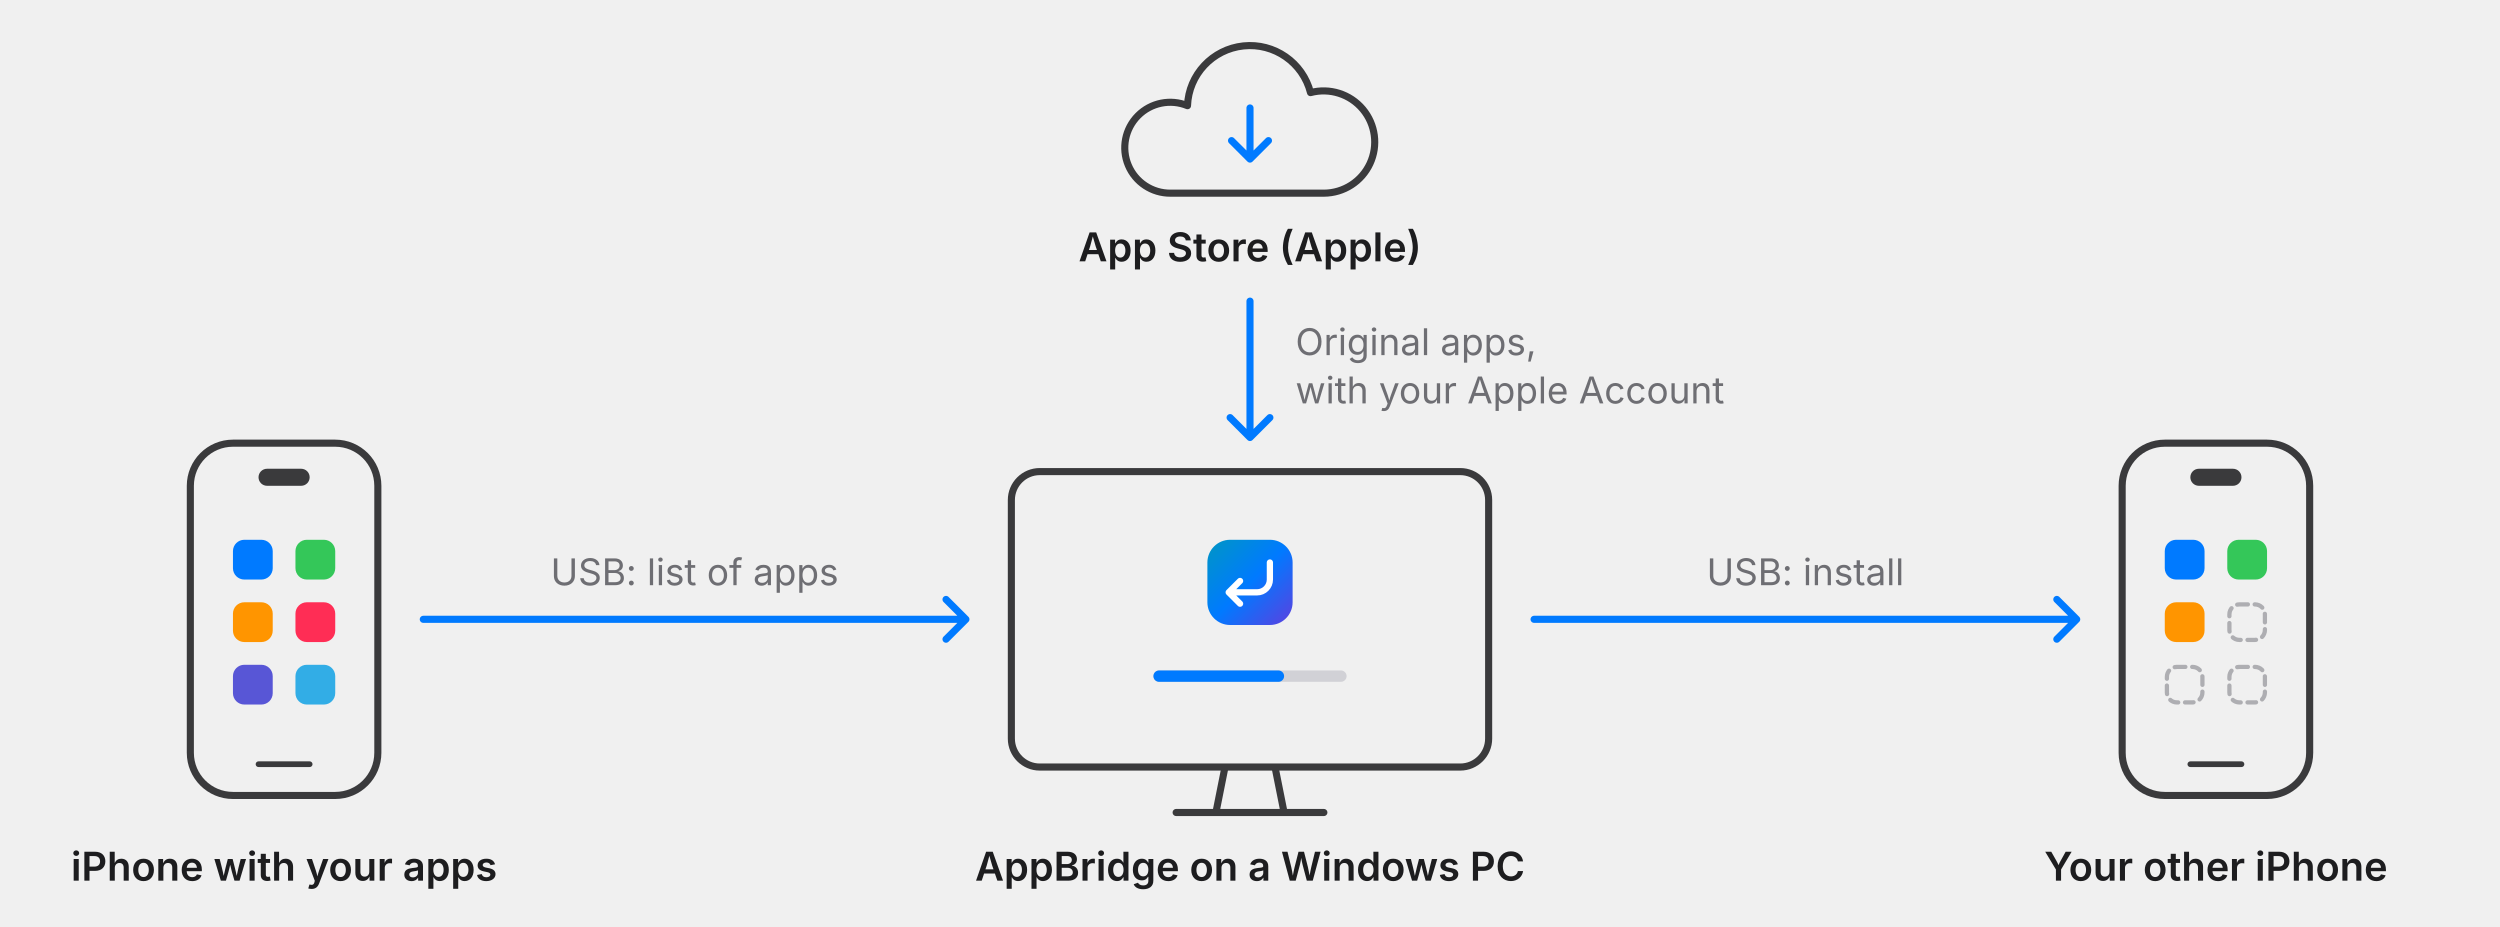
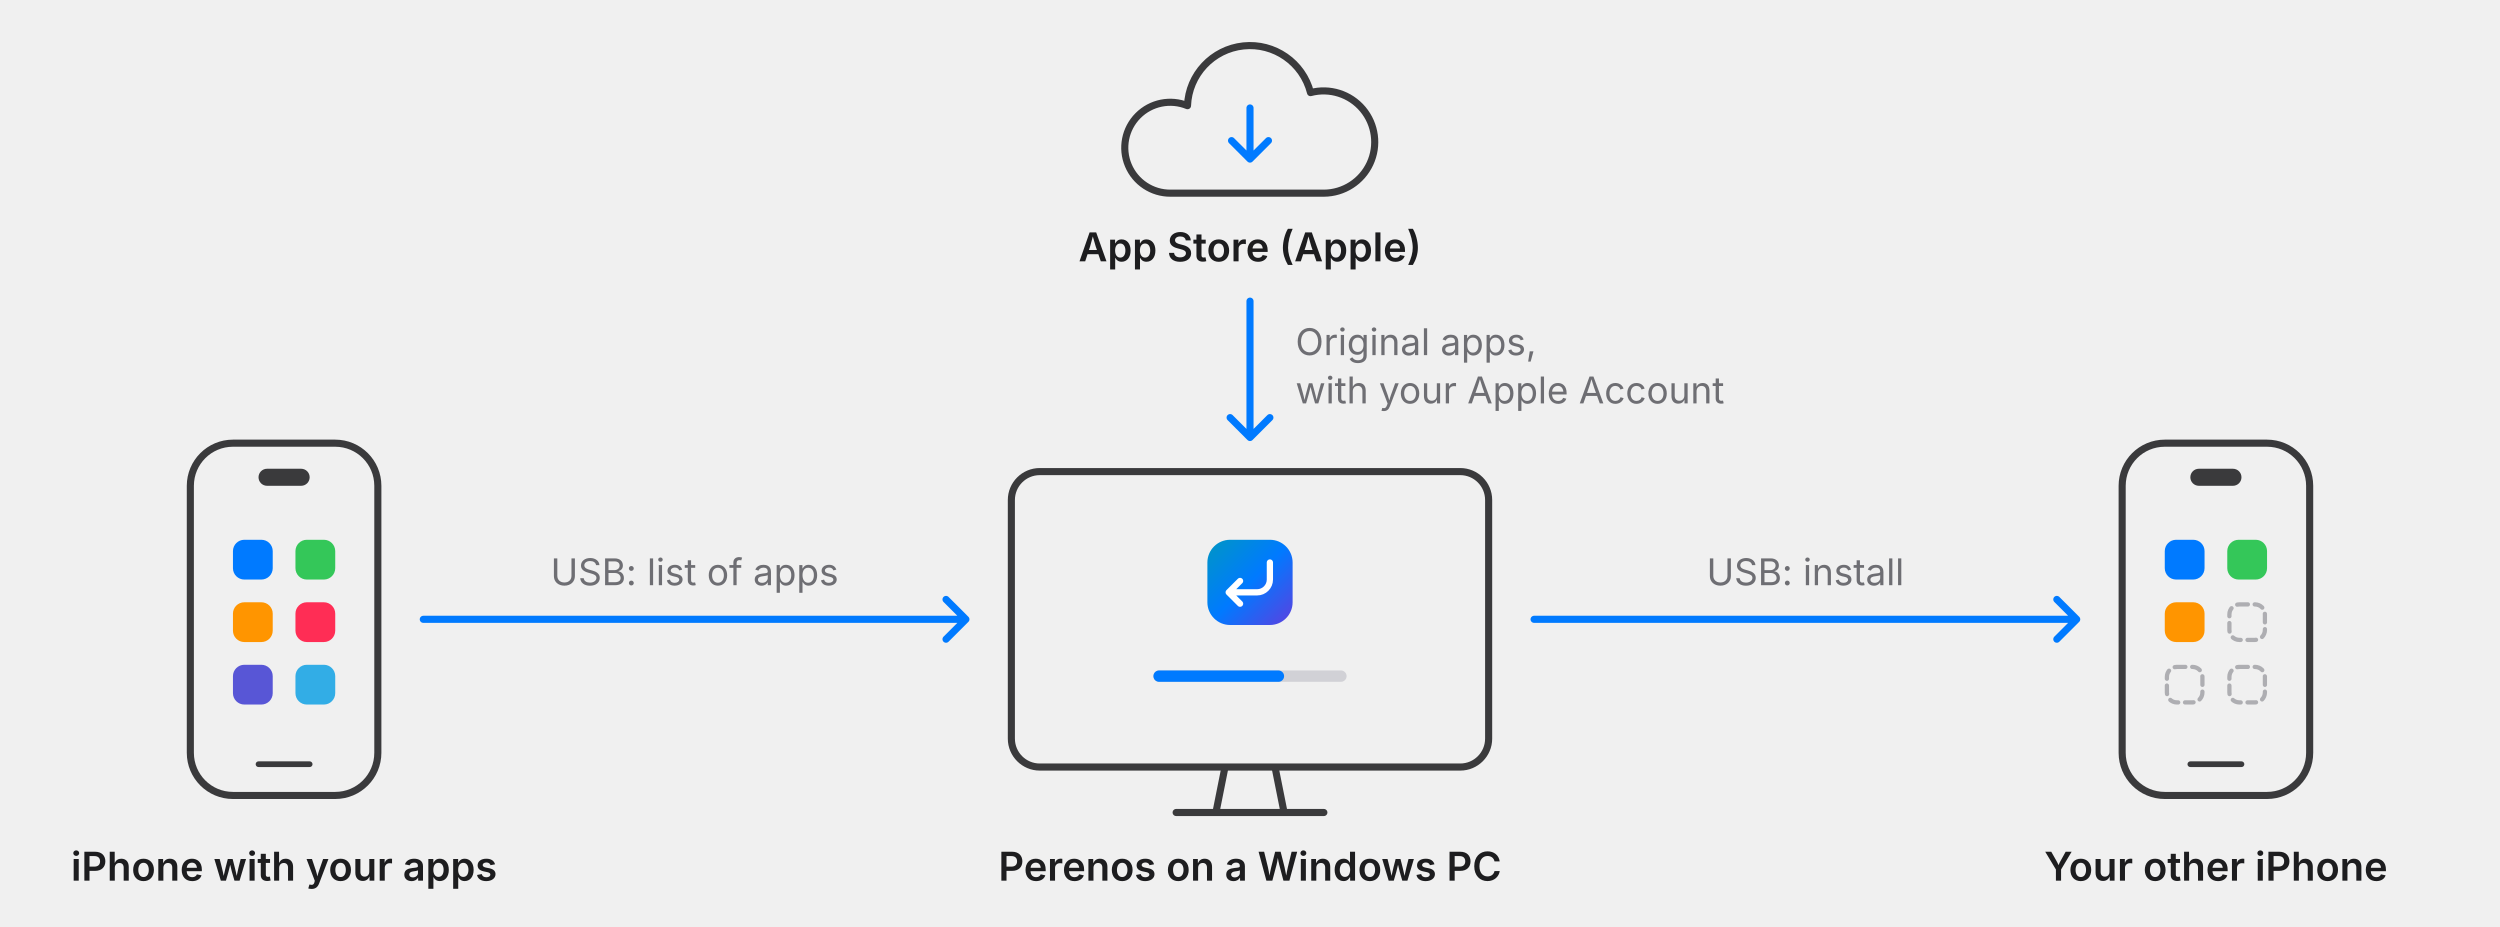
<svg xmlns="http://www.w3.org/2000/svg" width="880" height="326" viewBox="0 0 880 326" role="img" aria-labelledby="title desc">
  <style>
    .ink   { stroke: #3a3a3c; }
    .ink-f { fill: #3a3a3c; }
    .acc   { stroke: #007aff; }
    .track { stroke: #d1d1d6; }
    .slot  { stroke: #aeaeb2; }
    .app1 { fill: #007aff; } .app2 { fill: #34c759; } .app3 { fill: #ff9500; }
    .app4 { fill: #ff2d55; } .app5 { fill: #5856d6; } .app6 { fill: #32ade6; }
    text  { font-family: -apple-system, 'Segoe UI Variable Text', 'Segoe UI', system-ui, sans-serif; }
    .cap  { fill: #1d1d1f; font-size: 14px; font-weight: 600; }
    .lbl  { fill: #6e6e73; font-size: 13px; }
    @media (prefers-color-scheme: dark) {
      .ink   { stroke: #e5e5ea; }
      .ink-f { fill: #e5e5ea; }
      .acc   { stroke: #0a84ff; }
      .track { stroke: #48484a; }
      .slot  { stroke: #8e8e93; }
      .app1 { fill: #0a84ff; } .app2 { fill: #30d158; } .app3 { fill: #ff9f0a; }
      .app4 { fill: #ff375f; } .app5 { fill: #5e5ce6; } .app6 { fill: #64d2ff; }
      .cap  { fill: #f5f5f7; }
      .lbl  { fill: #a1a1a6; }
    }
  </style>
  <defs>
    <linearGradient id="fr" x1="0" y1="0" x2="1" y2="1">
      <stop offset="0" stop-color="#0096c4" />
      <stop offset="0.5" stop-color="#007aff" />
      <stop offset="1" stop-color="#5c40e0" />
    </linearGradient>
  </defs>
  <g fill="none" stroke-width="2.5" stroke-linecap="round" stroke-linejoin="round">
    <path class="ink" d="M 412 68 A 16 16 0 1 1 418 37.2 A 22 22 0 0 1 461.3 32.6 A 18 18 0 1 1 466 68 Z" />
    <path class="acc" d="M 440 38 V 56 M 433.5 49.5 L 440 56 L 446.5 49.5" />
    <rect class="ink" x="67" y="156" width="66" height="124" rx="15" />
    <rect class="ink-f" x="91" y="165" width="18" height="6" rx="3" stroke="none" />
    <path class="ink" d="M 91 269 h 18" stroke-width="2" />
    <rect class="app1" x="82" y="190" width="14" height="14" rx="4" stroke="none" />
    <rect class="app2" x="104" y="190" width="14" height="14" rx="4" stroke="none" />
    <rect class="app3" x="82" y="212" width="14" height="14" rx="4" stroke="none" />
    <rect class="app4" x="104" y="212" width="14" height="14" rx="4" stroke="none" />
    <rect class="app5" x="82" y="234" width="14" height="14" rx="4" stroke="none" />
    <rect class="app6" x="104" y="234" width="14" height="14" rx="4" stroke="none" />
    <rect class="ink" x="356" y="166" width="168" height="104" rx="10" />
    <path class="ink" d="M 431 271 L 428 286 M 449 271 L 452 286 M 414 286 H 466" />
    <rect x="425" y="190" width="30" height="30" rx="8" fill="url(#fr)" stroke="none" />
    <path d="M 447 198 V 204 A 4.5 4.5 0 0 1 442.5 208.5 H 432.5 M 436.5 204.5 L 432.5 208.5 L 436.5 212.5" stroke="#fff" stroke-width="2.2" />
    <path class="track" d="M 408 238 H 472" stroke-width="4" />
    <path class="acc" d="M 408 238 H 450" stroke-width="4" />
    <rect class="ink" x="747" y="156" width="66" height="124" rx="15" />
    <rect class="ink-f" x="771" y="165" width="18" height="6" rx="3" stroke="none" />
    <path class="ink" d="M 771 269 h 18" stroke-width="2" />
    <rect class="app1" x="762" y="190" width="14" height="14" rx="4" stroke="none" />
    <rect class="app2" x="784" y="190" width="14" height="14" rx="4" stroke="none" />
    <rect class="app3" x="762" y="212" width="14" height="14" rx="4" stroke="none" />
    <rect class="slot" x="784.75" y="212.75" width="12.5" height="12.5" rx="3.5" stroke-width="1.5" stroke-dasharray="3 2.4" />
    <rect class="slot" x="762.75" y="234.75" width="12.5" height="12.5" rx="3.5" stroke-width="1.5" stroke-dasharray="3 2.4" />
    <rect class="slot" x="784.75" y="234.75" width="12.5" height="12.5" rx="3.5" stroke-width="1.5" stroke-dasharray="3 2.4" />
    <path class="acc" d="M 149 218 H 340 M 333 211 L 340 218 L 333 225" />
    <path class="acc" d="M 440 106 V 154 M 433 147 L 440 154 L 447 147" />
    <path class="acc" d="M 540 218 H 731 M 724 211 L 731 218 L 724 225" />
  </g>
  <g text-anchor="middle">
    <text class="cap" x="440" y="92">App Store (Apple)</text>
    <text class="cap" x="100" y="310">iPhone with your apps</text>
-     <text class="cap" x="440" y="310">AppBridge on a Windows PC</text>
+     <text class="cap" x="440" y="310">Perenos on a Windows PC</text>
    <text class="cap" x="780" y="310">Your other iPhone</text>
    <text class="lbl" x="244.5" y="206">USB: list of apps</text>
    <text class="lbl" x="635.5" y="206">USB: install</text>
  </g>
  <text class="lbl" x="456" y="125">Original apps,<tspan x="456" dy="17">with your Apple Account</tspan>
  </text>
</svg>
